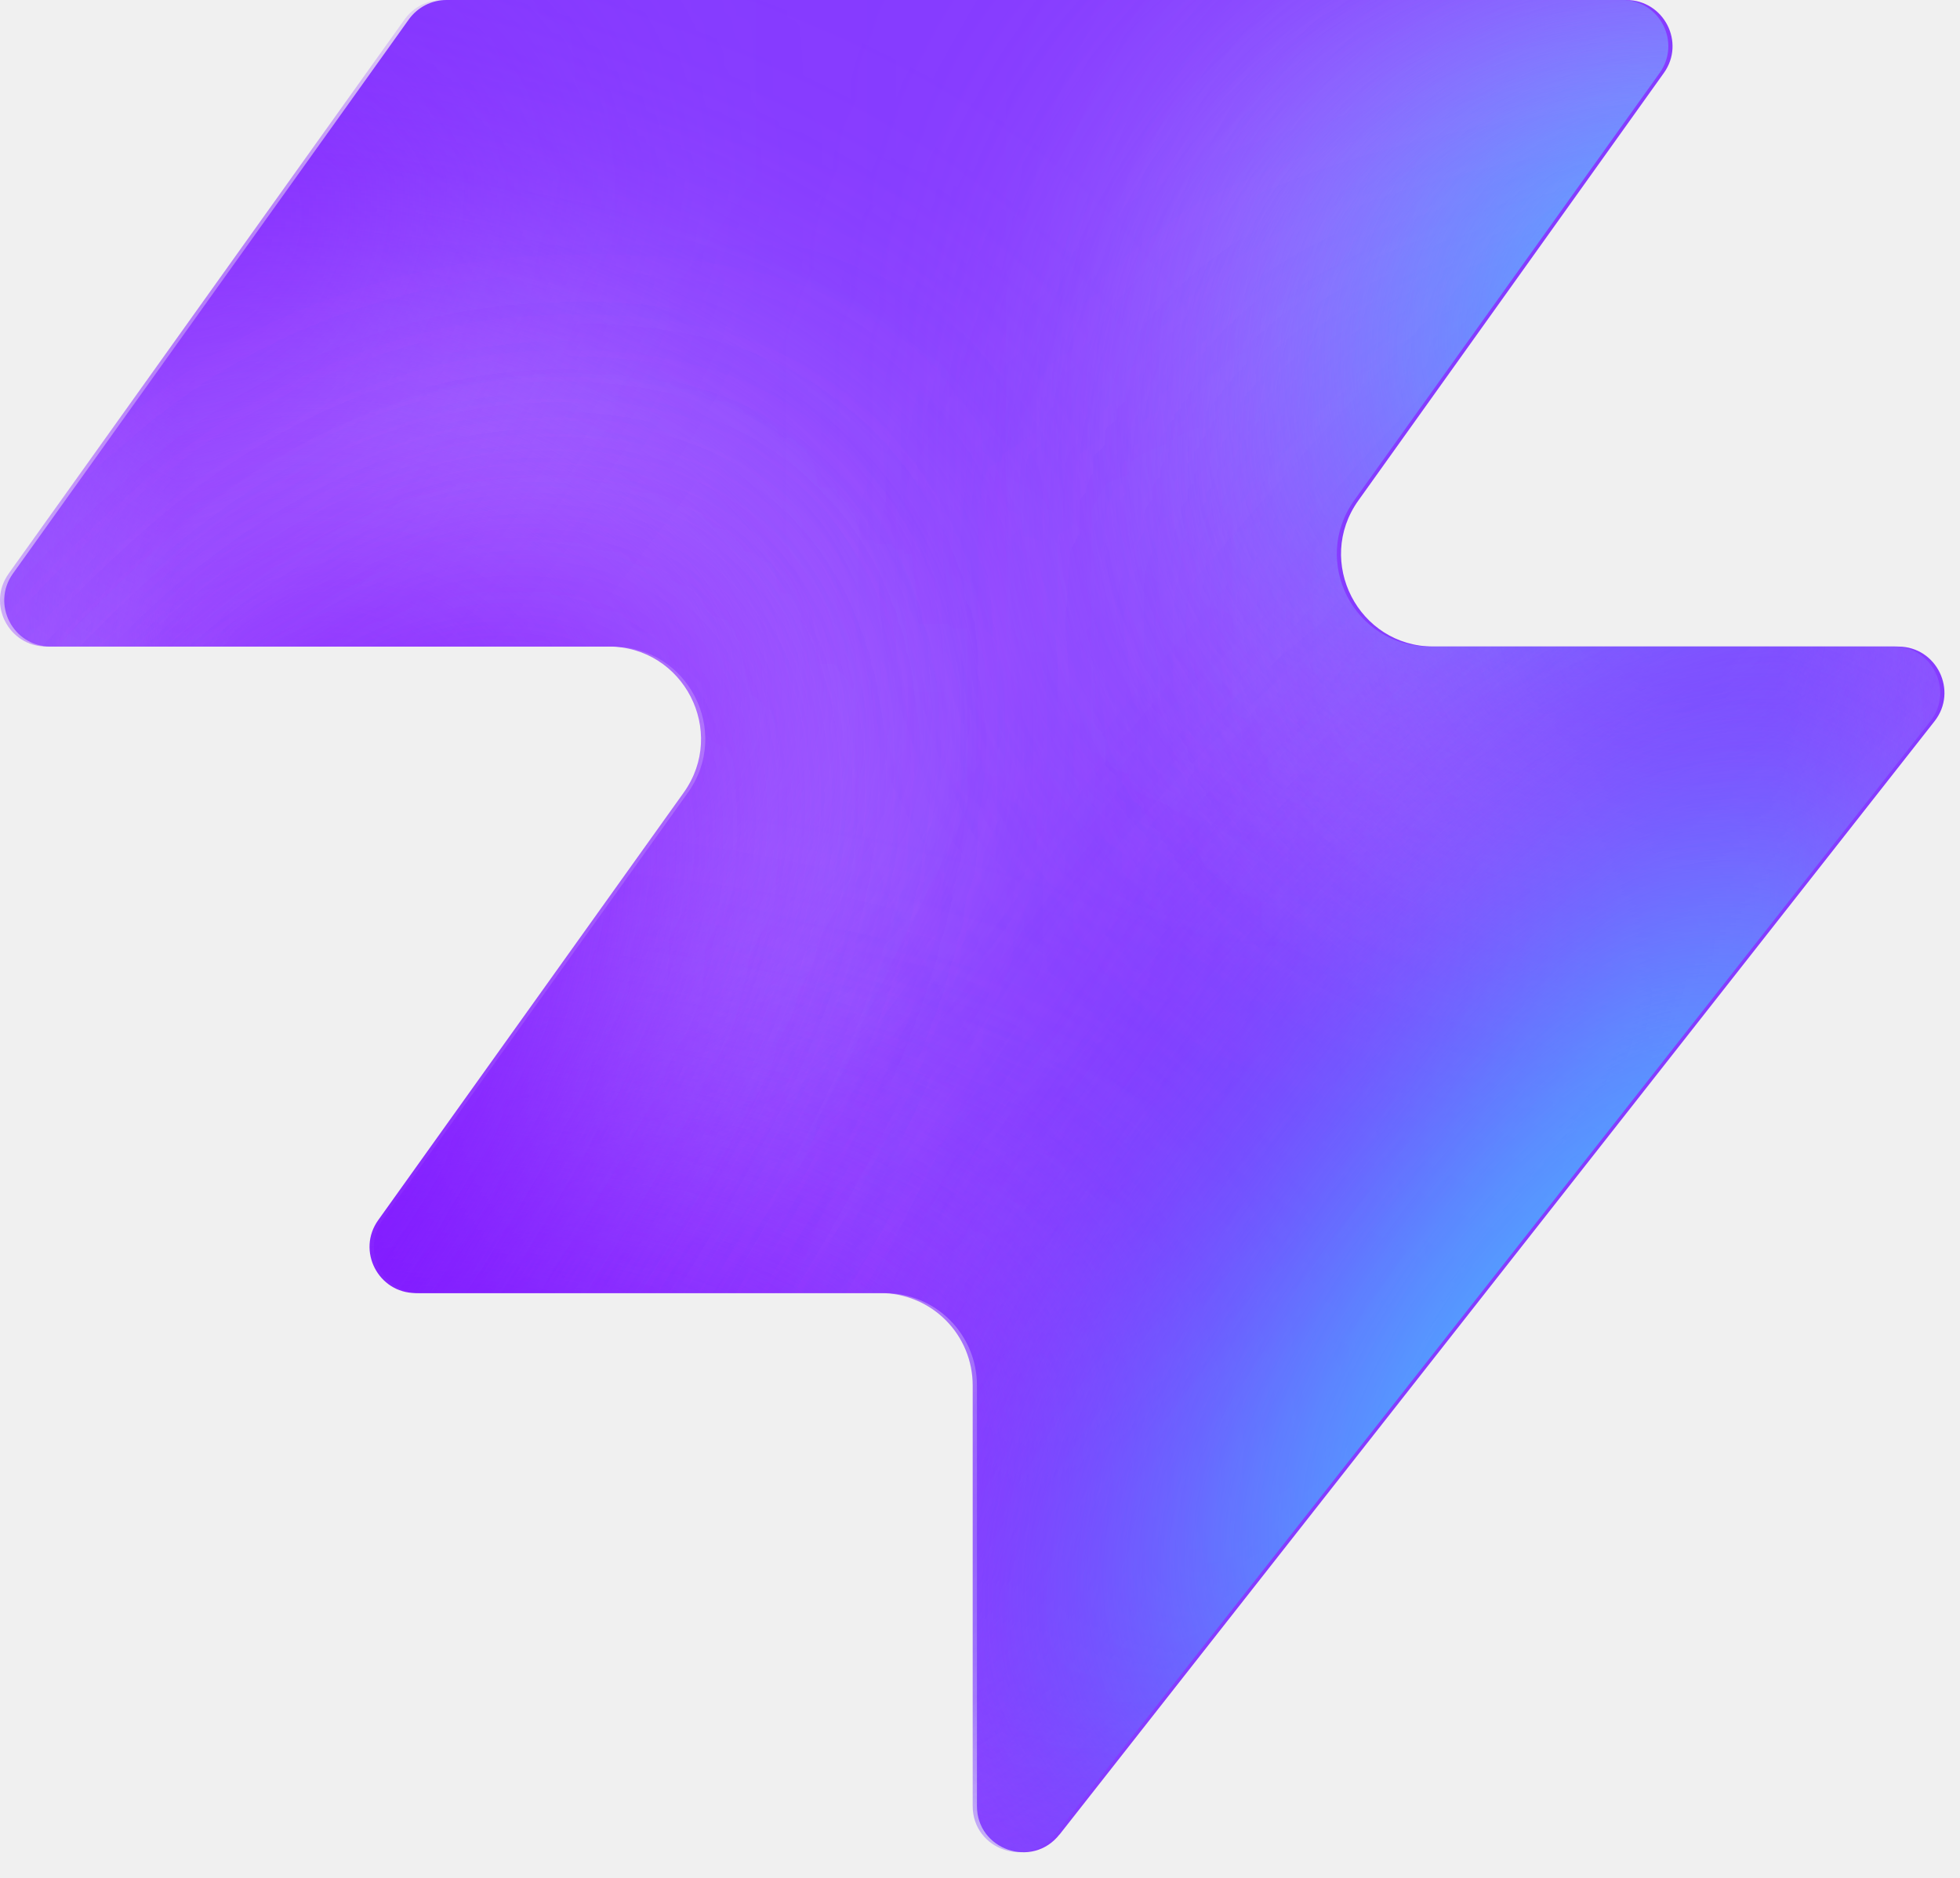
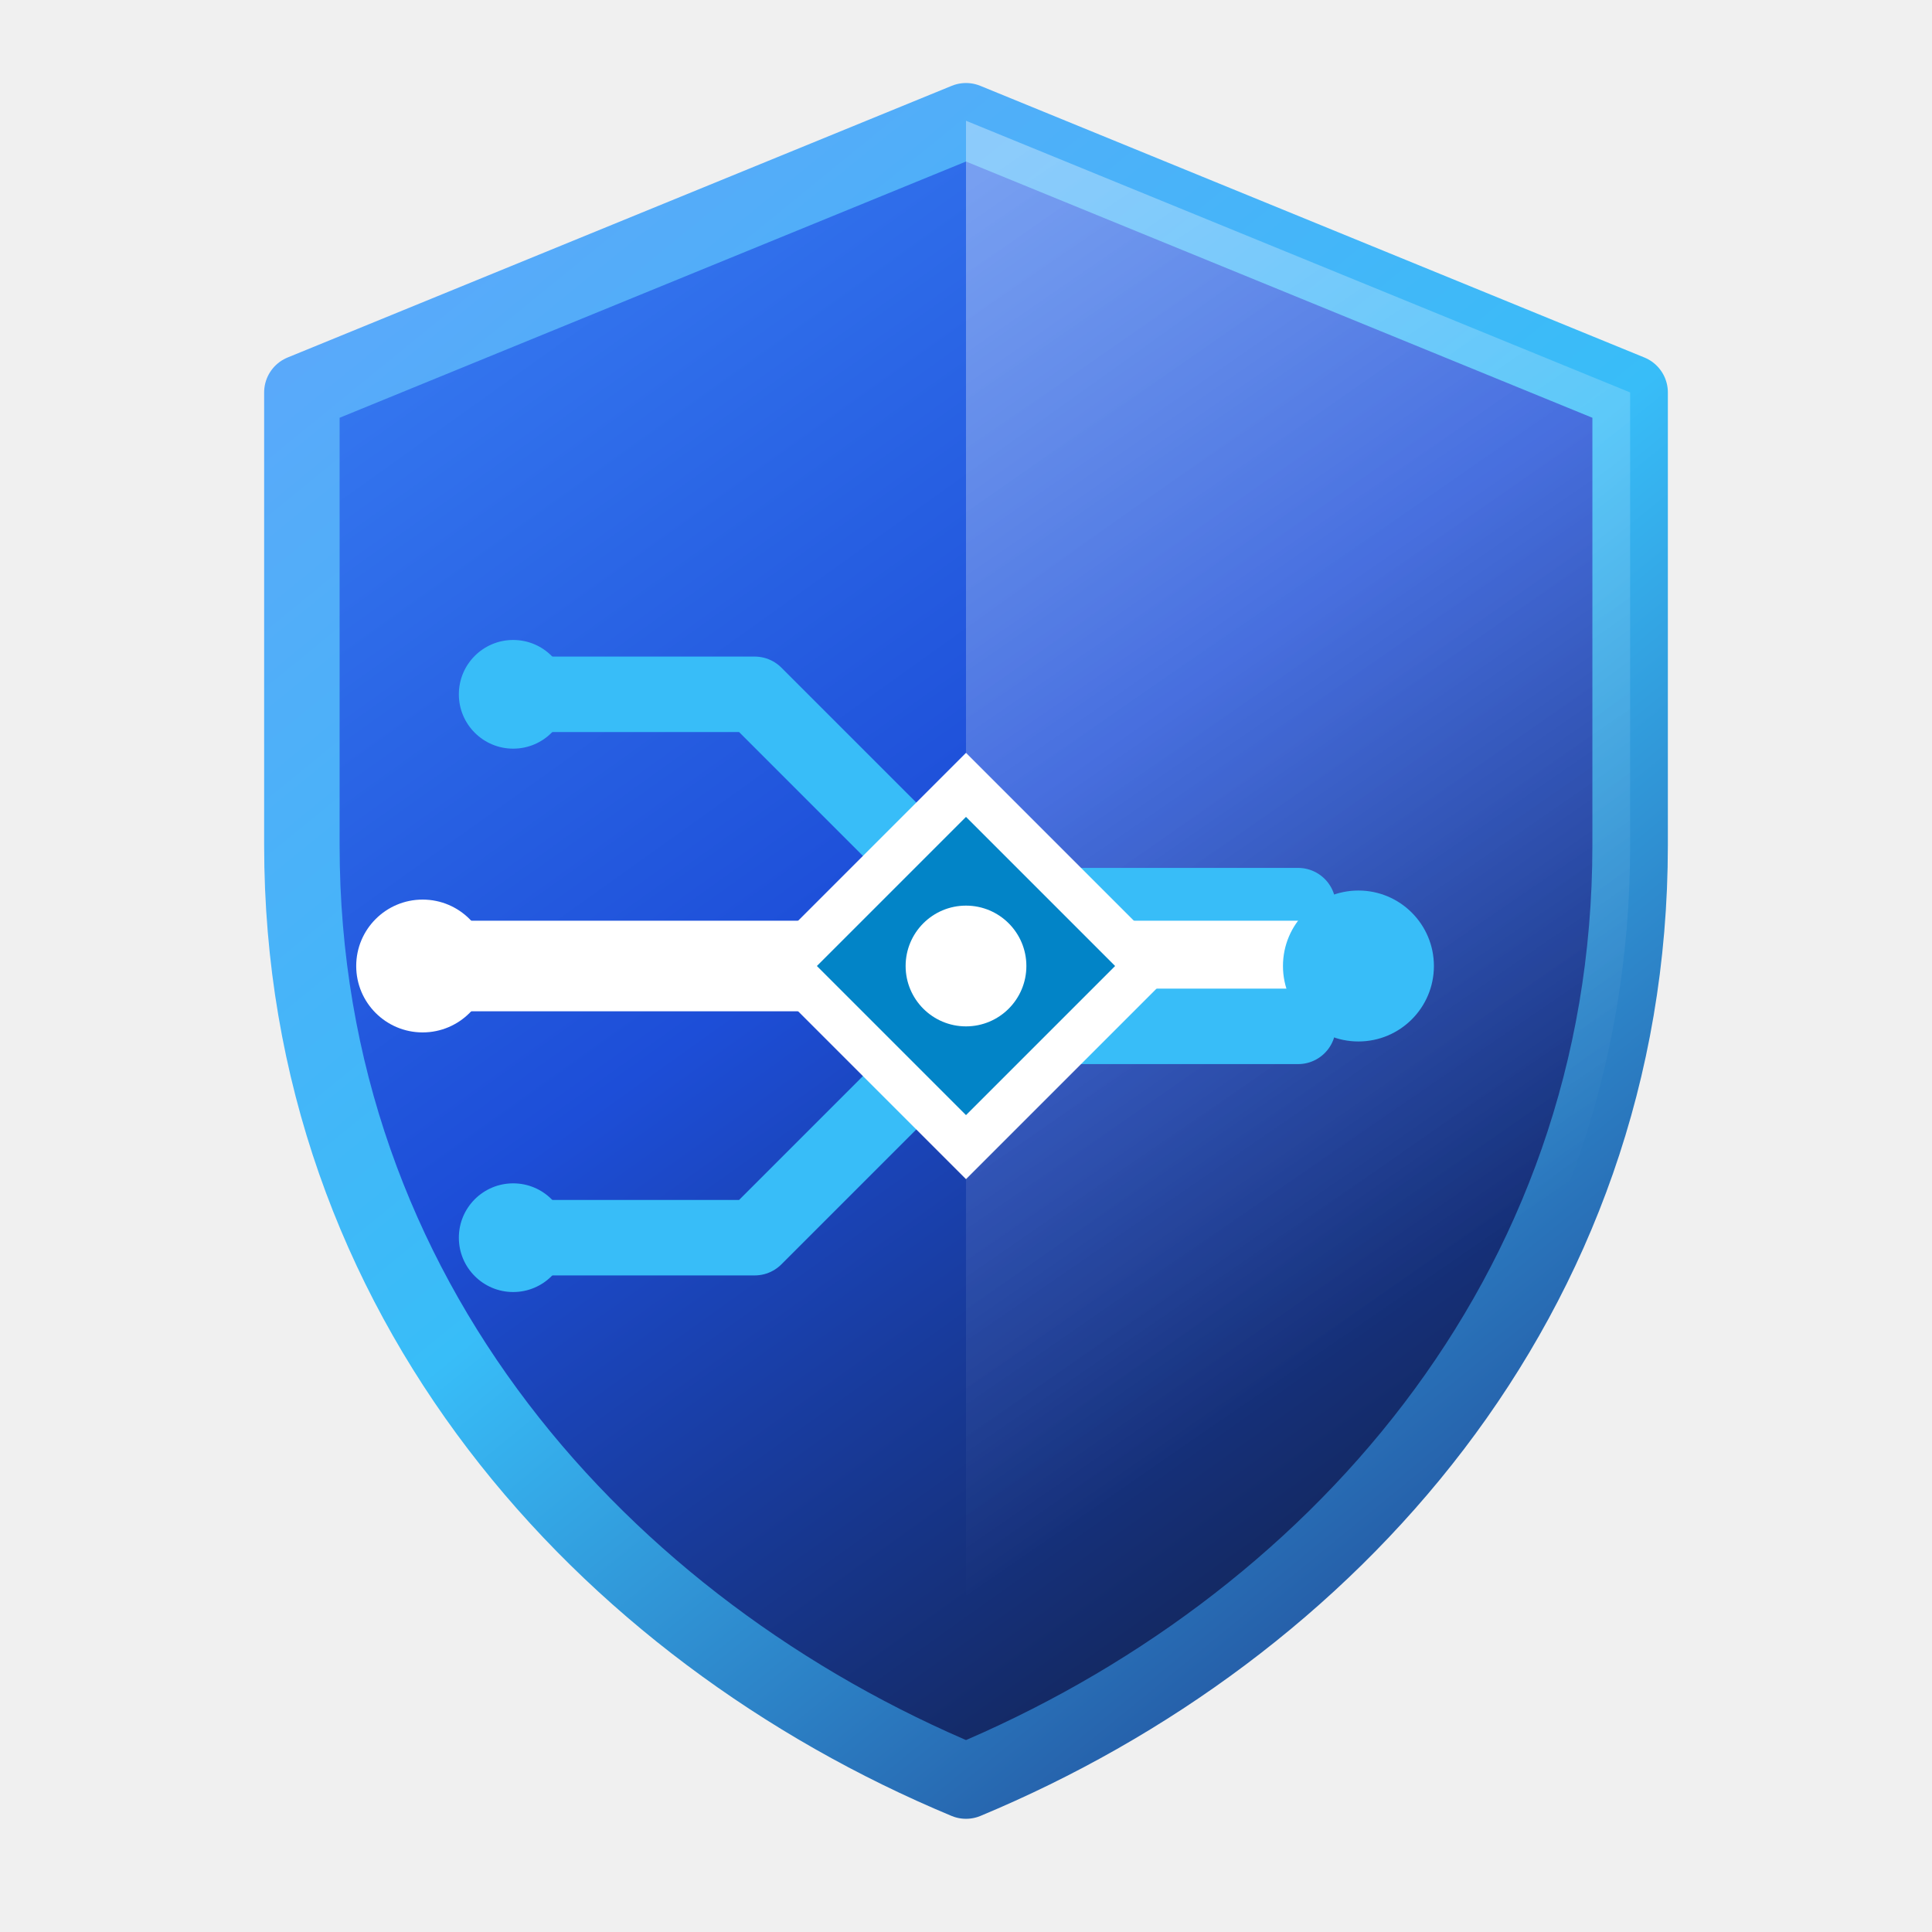
- <svg xmlns="http://www.w3.org/2000/svg" width="48" height="46" fill="none" viewBox="0 0 48 46">
-   <path fill="#863bff" d="M25.946 44.938c-.664.845-2.021.375-2.021-.698V33.937a2.26 2.26 0 0 0-2.262-2.262H10.287c-.92 0-1.456-1.04-.92-1.788l7.48-10.471c1.07-1.497 0-3.578-1.842-3.578H1.237c-.92 0-1.456-1.04-.92-1.788L10.013.474c.214-.297.556-.474.92-.474h28.894c.92 0 1.456 1.04.92 1.788l-7.48 10.471c-1.07 1.498 0 3.579 1.842 3.579h11.377c.943 0 1.473 1.088.89 1.83L25.947 44.94z" style="fill:#863bff;fill:color(display-p3 .525 .23 1);fill-opacity:1" />
-   <mask id="a" width="48" height="46" x="0" y="0" maskUnits="userSpaceOnUse" style="mask-type:alpha">
-     <path fill="#000" d="M25.842 44.938c-.664.844-2.021.375-2.021-.698V33.937a2.26 2.26 0 0 0-2.262-2.262H10.183c-.92 0-1.456-1.04-.92-1.788l7.48-10.471c1.07-1.498 0-3.579-1.842-3.579H1.133c-.92 0-1.456-1.04-.92-1.787L9.91.473c.214-.297.556-.474.92-.474h28.894c.92 0 1.456 1.04.92 1.788l-7.48 10.471c-1.07 1.498 0 3.578 1.842 3.578h11.377c.943 0 1.473 1.088.89 1.832L25.843 44.94z" style="fill:#000;fill-opacity:1" />
-   </mask>
-   <g mask="url(#a)">
-     <g filter="url(#b)">
-       <ellipse cx="5.508" cy="14.704" fill="#ede6ff" rx="5.508" ry="14.704" style="fill:#ede6ff;fill:color(display-p3 .927 .903 1);fill-opacity:1" transform="matrix(.00324 1 1 -.00324 -4.47 31.516)" />
-     </g>
-     <g filter="url(#c)">
-       <ellipse cx="10.399" cy="29.851" fill="#ede6ff" rx="10.399" ry="29.851" style="fill:#ede6ff;fill:color(display-p3 .927 .903 1);fill-opacity:1" transform="matrix(.00324 1 1 -.00324 -39.328 7.883)" />
-     </g>
-     <g filter="url(#d)">
-       <ellipse cx="5.508" cy="30.487" fill="#7e14ff" rx="5.508" ry="30.487" style="fill:#7e14ff;fill:color(display-p3 .492 .077 1);fill-opacity:1" transform="rotate(89.814 -25.913 -14.639)scale(1 -1)" />
-     </g>
-     <g filter="url(#e)">
-       <ellipse cx="5.508" cy="30.599" fill="#7e14ff" rx="5.508" ry="30.599" style="fill:#7e14ff;fill:color(display-p3 .492 .077 1);fill-opacity:1" transform="rotate(89.814 -32.644 -3.334)scale(1 -1)" />
-     </g>
-     <g filter="url(#f)">
-       <ellipse cx="5.508" cy="30.599" fill="#7e14ff" rx="5.508" ry="30.599" style="fill:#7e14ff;fill:color(display-p3 .492 .077 1);fill-opacity:1" transform="matrix(.00324 1 1 -.00324 -34.34 30.47)" />
-     </g>
-     <g filter="url(#g)">
-       <ellipse cx="14.072" cy="22.078" fill="#ede6ff" rx="14.072" ry="22.078" style="fill:#ede6ff;fill:color(display-p3 .927 .903 1);fill-opacity:1" transform="rotate(93.35 24.506 48.493)scale(-1 1)" />
-     </g>
-     <g filter="url(#h)">
-       <ellipse cx="3.47" cy="21.501" fill="#7e14ff" rx="3.47" ry="21.501" style="fill:#7e14ff;fill:color(display-p3 .492 .077 1);fill-opacity:1" transform="rotate(89.009 28.708 47.59)scale(-1 1)" />
-     </g>
-     <g filter="url(#i)">
-       <ellipse cx="3.47" cy="21.501" fill="#7e14ff" rx="3.47" ry="21.501" style="fill:#7e14ff;fill:color(display-p3 .492 .077 1);fill-opacity:1" transform="rotate(89.009 28.708 47.59)scale(-1 1)" />
-     </g>
-     <g filter="url(#j)">
-       <ellipse cx=".387" cy="8.972" fill="#7e14ff" rx="4.407" ry="29.108" style="fill:#7e14ff;fill:color(display-p3 .492 .077 1);fill-opacity:1" transform="rotate(39.51 .387 8.972)" />
-     </g>
-     <g filter="url(#k)">
-       <ellipse cx="47.523" cy="-6.092" fill="#7e14ff" rx="4.407" ry="29.108" style="fill:#7e14ff;fill:color(display-p3 .492 .077 1);fill-opacity:1" transform="rotate(37.892 47.523 -6.092)" />
-     </g>
-     <g filter="url(#l)">
-       <ellipse cx="41.412" cy="6.333" fill="#47bfff" rx="5.971" ry="9.665" style="fill:#47bfff;fill:color(display-p3 .28 .748 1);fill-opacity:1" transform="rotate(37.892 41.412 6.333)" />
-     </g>
-     <g filter="url(#m)">
-       <ellipse cx="-1.879" cy="38.332" fill="#7e14ff" rx="4.407" ry="29.108" style="fill:#7e14ff;fill:color(display-p3 .492 .077 1);fill-opacity:1" transform="rotate(37.892 -1.88 38.332)" />
-     </g>
-     <g filter="url(#n)">
-       <ellipse cx="-1.879" cy="38.332" fill="#7e14ff" rx="4.407" ry="29.108" style="fill:#7e14ff;fill:color(display-p3 .492 .077 1);fill-opacity:1" transform="rotate(37.892 -1.88 38.332)" />
-     </g>
-     <g filter="url(#o)">
-       <ellipse cx="35.651" cy="29.907" fill="#7e14ff" rx="4.407" ry="29.108" style="fill:#7e14ff;fill:color(display-p3 .492 .077 1);fill-opacity:1" transform="rotate(37.892 35.651 29.907)" />
-     </g>
-     <g filter="url(#p)">
-       <ellipse cx="38.418" cy="32.4" fill="#47bfff" rx="5.971" ry="15.297" style="fill:#47bfff;fill:color(display-p3 .28 .748 1);fill-opacity:1" transform="rotate(37.892 38.418 32.4)" />
-     </g>
-   </g>
+ <svg xmlns="http://www.w3.org/2000/svg" viewBox="0 0 64 64" fill="none">
  <defs>
-     <filter id="b" width="60.045" height="41.654" x="-19.77" y="16.149" color-interpolation-filters="sRGB" filterUnits="userSpaceOnUse">
-       <feFlood flood-opacity="0" result="BackgroundImageFix" />
-       <feBlend in="SourceGraphic" in2="BackgroundImageFix" result="shape" />
-       <feGaussianBlur result="effect1_foregroundBlur_2002_17158" stdDeviation="7.659" />
-     </filter>
-     <filter id="c" width="90.34" height="51.437" x="-54.613" y="-7.533" color-interpolation-filters="sRGB" filterUnits="userSpaceOnUse">
-       <feFlood flood-opacity="0" result="BackgroundImageFix" />
-       <feBlend in="SourceGraphic" in2="BackgroundImageFix" result="shape" />
-       <feGaussianBlur result="effect1_foregroundBlur_2002_17158" stdDeviation="7.659" />
-     </filter>
-     <filter id="d" width="79.355" height="29.4" x="-49.64" y="2.03" color-interpolation-filters="sRGB" filterUnits="userSpaceOnUse">
-       <feFlood flood-opacity="0" result="BackgroundImageFix" />
-       <feBlend in="SourceGraphic" in2="BackgroundImageFix" result="shape" />
-       <feGaussianBlur result="effect1_foregroundBlur_2002_17158" stdDeviation="4.596" />
-     </filter>
-     <filter id="e" width="79.579" height="29.4" x="-45.045" y="20.029" color-interpolation-filters="sRGB" filterUnits="userSpaceOnUse">
-       <feFlood flood-opacity="0" result="BackgroundImageFix" />
-       <feBlend in="SourceGraphic" in2="BackgroundImageFix" result="shape" />
-       <feGaussianBlur result="effect1_foregroundBlur_2002_17158" stdDeviation="4.596" />
-     </filter>
-     <filter id="f" width="79.579" height="29.4" x="-43.513" y="21.178" color-interpolation-filters="sRGB" filterUnits="userSpaceOnUse">
-       <feFlood flood-opacity="0" result="BackgroundImageFix" />
-       <feBlend in="SourceGraphic" in2="BackgroundImageFix" result="shape" />
-       <feGaussianBlur result="effect1_foregroundBlur_2002_17158" stdDeviation="4.596" />
-     </filter>
-     <filter id="g" width="74.749" height="58.852" x="15.756" y="-17.901" color-interpolation-filters="sRGB" filterUnits="userSpaceOnUse">
-       <feFlood flood-opacity="0" result="BackgroundImageFix" />
-       <feBlend in="SourceGraphic" in2="BackgroundImageFix" result="shape" />
-       <feGaussianBlur result="effect1_foregroundBlur_2002_17158" stdDeviation="7.659" />
-     </filter>
-     <filter id="h" width="61.377" height="25.362" x="23.548" y="2.284" color-interpolation-filters="sRGB" filterUnits="userSpaceOnUse">
-       <feFlood flood-opacity="0" result="BackgroundImageFix" />
-       <feBlend in="SourceGraphic" in2="BackgroundImageFix" result="shape" />
-       <feGaussianBlur result="effect1_foregroundBlur_2002_17158" stdDeviation="4.596" />
-     </filter>
-     <filter id="i" width="61.377" height="25.362" x="23.548" y="2.284" color-interpolation-filters="sRGB" filterUnits="userSpaceOnUse">
-       <feFlood flood-opacity="0" result="BackgroundImageFix" />
-       <feBlend in="SourceGraphic" in2="BackgroundImageFix" result="shape" />
-       <feGaussianBlur result="effect1_foregroundBlur_2002_17158" stdDeviation="4.596" />
-     </filter>
-     <filter id="j" width="56.045" height="63.649" x="-27.636" y="-22.853" color-interpolation-filters="sRGB" filterUnits="userSpaceOnUse">
-       <feFlood flood-opacity="0" result="BackgroundImageFix" />
-       <feBlend in="SourceGraphic" in2="BackgroundImageFix" result="shape" />
-       <feGaussianBlur result="effect1_foregroundBlur_2002_17158" stdDeviation="4.596" />
-     </filter>
-     <filter id="k" width="54.814" height="64.646" x="20.116" y="-38.415" color-interpolation-filters="sRGB" filterUnits="userSpaceOnUse">
-       <feFlood flood-opacity="0" result="BackgroundImageFix" />
-       <feBlend in="SourceGraphic" in2="BackgroundImageFix" result="shape" />
-       <feGaussianBlur result="effect1_foregroundBlur_2002_17158" stdDeviation="4.596" />
-     </filter>
-     <filter id="l" width="33.541" height="35.313" x="24.641" y="-11.323" color-interpolation-filters="sRGB" filterUnits="userSpaceOnUse">
-       <feFlood flood-opacity="0" result="BackgroundImageFix" />
-       <feBlend in="SourceGraphic" in2="BackgroundImageFix" result="shape" />
-       <feGaussianBlur result="effect1_foregroundBlur_2002_17158" stdDeviation="4.596" />
-     </filter>
-     <filter id="m" width="54.814" height="64.646" x="-29.286" y="6.009" color-interpolation-filters="sRGB" filterUnits="userSpaceOnUse">
-       <feFlood flood-opacity="0" result="BackgroundImageFix" />
-       <feBlend in="SourceGraphic" in2="BackgroundImageFix" result="shape" />
-       <feGaussianBlur result="effect1_foregroundBlur_2002_17158" stdDeviation="4.596" />
-     </filter>
-     <filter id="n" width="54.814" height="64.646" x="-29.286" y="6.009" color-interpolation-filters="sRGB" filterUnits="userSpaceOnUse">
-       <feFlood flood-opacity="0" result="BackgroundImageFix" />
-       <feBlend in="SourceGraphic" in2="BackgroundImageFix" result="shape" />
-       <feGaussianBlur result="effect1_foregroundBlur_2002_17158" stdDeviation="4.596" />
-     </filter>
-     <filter id="o" width="54.814" height="64.646" x="8.244" y="-2.416" color-interpolation-filters="sRGB" filterUnits="userSpaceOnUse">
-       <feFlood flood-opacity="0" result="BackgroundImageFix" />
-       <feBlend in="SourceGraphic" in2="BackgroundImageFix" result="shape" />
-       <feGaussianBlur result="effect1_foregroundBlur_2002_17158" stdDeviation="4.596" />
-     </filter>
-     <filter id="p" width="39.409" height="43.623" x="18.713" y="10.588" color-interpolation-filters="sRGB" filterUnits="userSpaceOnUse">
-       <feFlood flood-opacity="0" result="BackgroundImageFix" />
-       <feBlend in="SourceGraphic" in2="BackgroundImageFix" result="shape" />
-       <feGaussianBlur result="effect1_foregroundBlur_2002_17158" stdDeviation="4.596" />
-     </filter>
+     <linearGradient id="shieldMain" x1="12" y1="4" x2="52" y2="60" gradientUnits="userSpaceOnUse">
+       <stop offset="0%" stop-color="#3b82f6" />
+       <stop offset="45%" stop-color="#1d4ed8" />
+       <stop offset="100%" stop-color="#0f172a" />
+     </linearGradient>
+     <linearGradient id="borderGleam" x1="10" y1="4" x2="54" y2="58" gradientUnits="userSpaceOnUse">
+       <stop offset="0%" stop-color="#60a5fa" />
+       <stop offset="50%" stop-color="#38bdf8" />
+       <stop offset="100%" stop-color="#1e3a8a" />
+     </linearGradient>
+     <linearGradient id="facetHighlight" x1="32" y1="6" x2="54" y2="38" gradientUnits="userSpaceOnUse">
+       <stop offset="0%" stop-color="#ffffff" stop-opacity="0.35" />
+       <stop offset="100%" stop-color="#ffffff" stop-opacity="0.0" />
+     </linearGradient>
  </defs>
+   <path d="M32 4L54 13V28C54 43 44 54 32 59C20 54 10 43 10 28V13L32 4Z" fill="url(#shieldMain)" stroke="url(#borderGleam)" stroke-width="2.5" stroke-linejoin="round" />
+   <path d="M32 4L54 13V28C54 43 44 54 32 59V4Z" fill="url(#facetHighlight)" />
+   <path d="M17 23H25L32 30H43" stroke="#38bdf8" stroke-width="2.5" stroke-linecap="round" stroke-linejoin="round" />
+   <path d="M14 32H45" stroke="#ffffff" stroke-width="3" stroke-linecap="round" />
+   <path d="M17 41H25L32 34H43" stroke="#38bdf8" stroke-width="2.5" stroke-linecap="round" stroke-linejoin="round" />
+   <circle cx="17" cy="23" r="1.8" fill="#38bdf8" />
+   <circle cx="14" cy="32" r="2.2" fill="#ffffff" />
+   <circle cx="17" cy="41" r="1.8" fill="#38bdf8" />
+   <polygon points="32,26 38,32 32,38 26,32" fill="#0284c7" stroke="#ffffff" stroke-width="1.5" />
+   <circle cx="32" cy="32" r="2" fill="#ffffff" />
+   <circle cx="45" cy="32" r="2.5" fill="#38bdf8" />
</svg>
